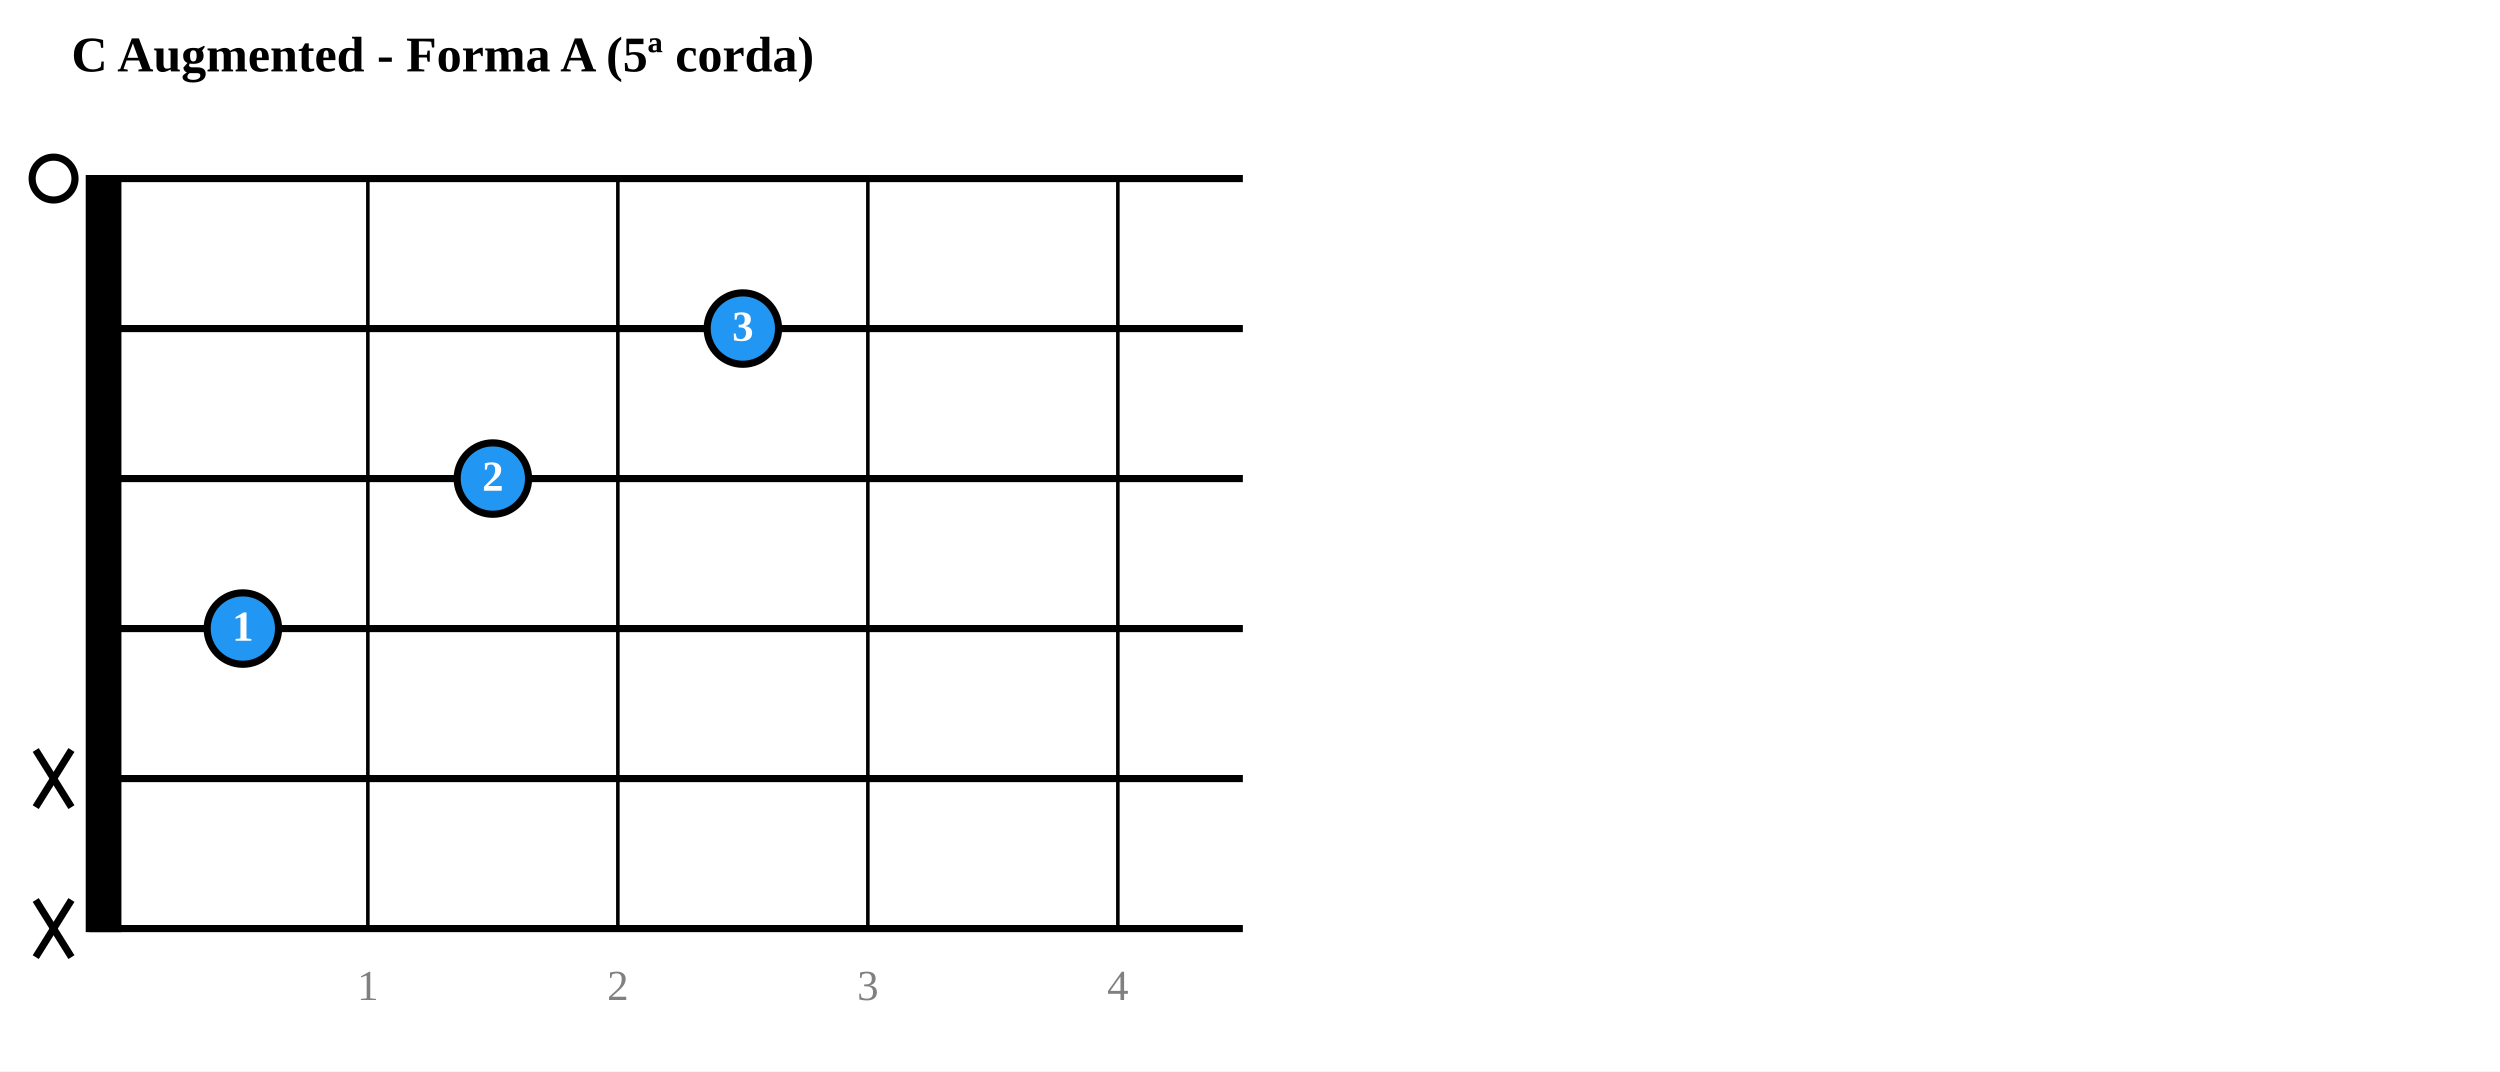
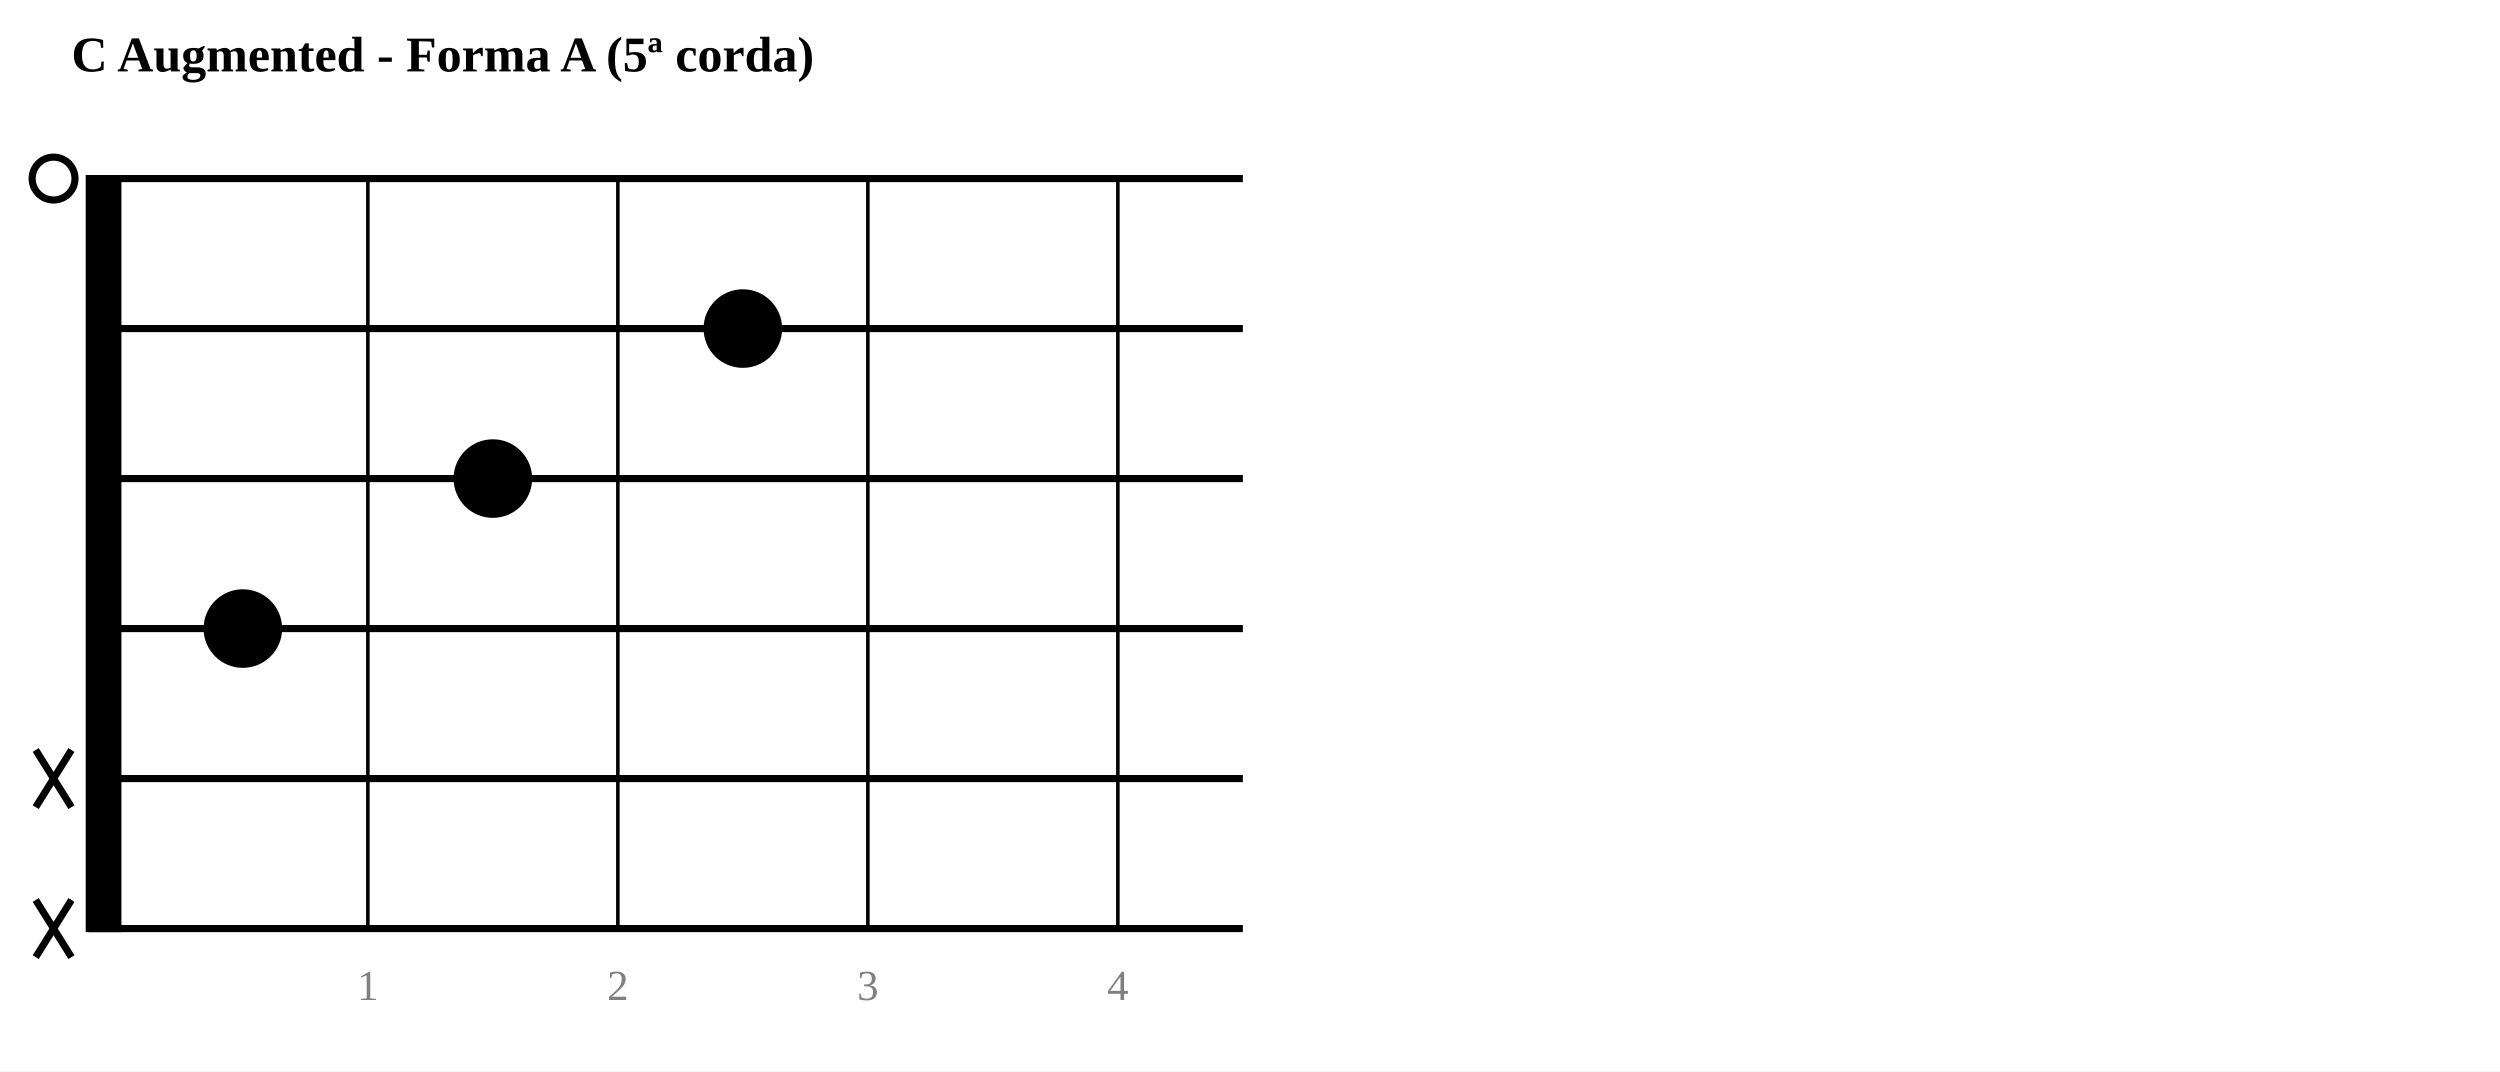
<svg xmlns="http://www.w3.org/2000/svg" width="700" height="300">
  <rect width="700" height="300" fill="white" />
  <text x="20" y="20" text-anchor="start" font-size="14" font-weight="bold">C Augmented - Forma A (5ª corda)</text>
  <rect x="25" y="50" width="8" height="210.0" fill="black" stroke="black" stroke-width="2" />
  <line x1="25" y1="50.0" x2="348.0" y2="50.0" stroke="black" stroke-width="2" />
  <line x1="25" y1="92.0" x2="348.0" y2="92.0" stroke="black" stroke-width="2" />
  <line x1="25" y1="134.0" x2="348.0" y2="134.0" stroke="black" stroke-width="2" />
  <line x1="25" y1="176.0" x2="348.0" y2="176.0" stroke="black" stroke-width="2" />
  <line x1="25" y1="218.0" x2="348.0" y2="218.0" stroke="black" stroke-width="2" />
  <line x1="25" y1="260.0" x2="348.0" y2="260.0" stroke="black" stroke-width="2" />
  <line x1="103" y1="50" x2="103" y2="260.0" stroke="black" stroke-width="1" />
  <text x="103" y="280.0" text-anchor="middle" font-size="12" fill="gray">1</text>
  <line x1="173" y1="50" x2="173" y2="260.0" stroke="black" stroke-width="1" />
  <text x="173" y="280.0" text-anchor="middle" font-size="12" fill="gray">2</text>
  <line x1="243" y1="50" x2="243" y2="260.0" stroke="black" stroke-width="1" />
  <text x="243" y="280.0" text-anchor="middle" font-size="12" fill="gray">3</text>
  <line x1="313" y1="50" x2="313" y2="260.0" stroke="black" stroke-width="1" />
  <text x="313" y="280.0" text-anchor="middle" font-size="12" fill="gray">4</text>
  <circle cx="15" cy="50.0" r="6" fill="none" stroke="black" stroke-width="2" />
-   <circle cx="208.0" cy="92.0" r="10" fill="#2196F3" stroke="black" stroke-width="2" />
-   <text x="208.0" y="92.0" text-anchor="middle" dominant-baseline="middle" font-size="12" font-weight="bold" fill="white">3</text>
-   <circle cx="138.0" cy="134.0" r="10" fill="#2196F3" stroke="black" stroke-width="2" />
-   <text x="138.0" y="134.0" text-anchor="middle" dominant-baseline="middle" font-size="12" font-weight="bold" fill="white">2</text>
-   <circle cx="68.0" cy="176.0" r="10" fill="#2196F3" stroke="black" stroke-width="2" />
-   <text x="68.0" y="176.0" text-anchor="middle" dominant-baseline="middle" font-size="12" font-weight="bold" fill="white">1</text>
+   <circle cx="208.0" cy="92.0" r="10" fill="black" stroke="black" stroke-width="2" />
+   <circle cx="138.0" cy="134.0" r="10" fill="black" stroke="black" stroke-width="2" />
+   <circle cx="68.0" cy="176.0" r="10" fill="black" stroke="black" stroke-width="2" />
  <line x1="10" y1="210.0" x2="20" y2="226.0" stroke="black" stroke-width="2" />
  <line x1="20" y1="210.0" x2="10" y2="226.0" stroke="black" stroke-width="2" />
  <line x1="10" y1="252.0" x2="20" y2="268.0" stroke="black" stroke-width="2" />
  <line x1="20" y1="252.0" x2="10" y2="268.0" stroke="black" stroke-width="2" />
</svg>
